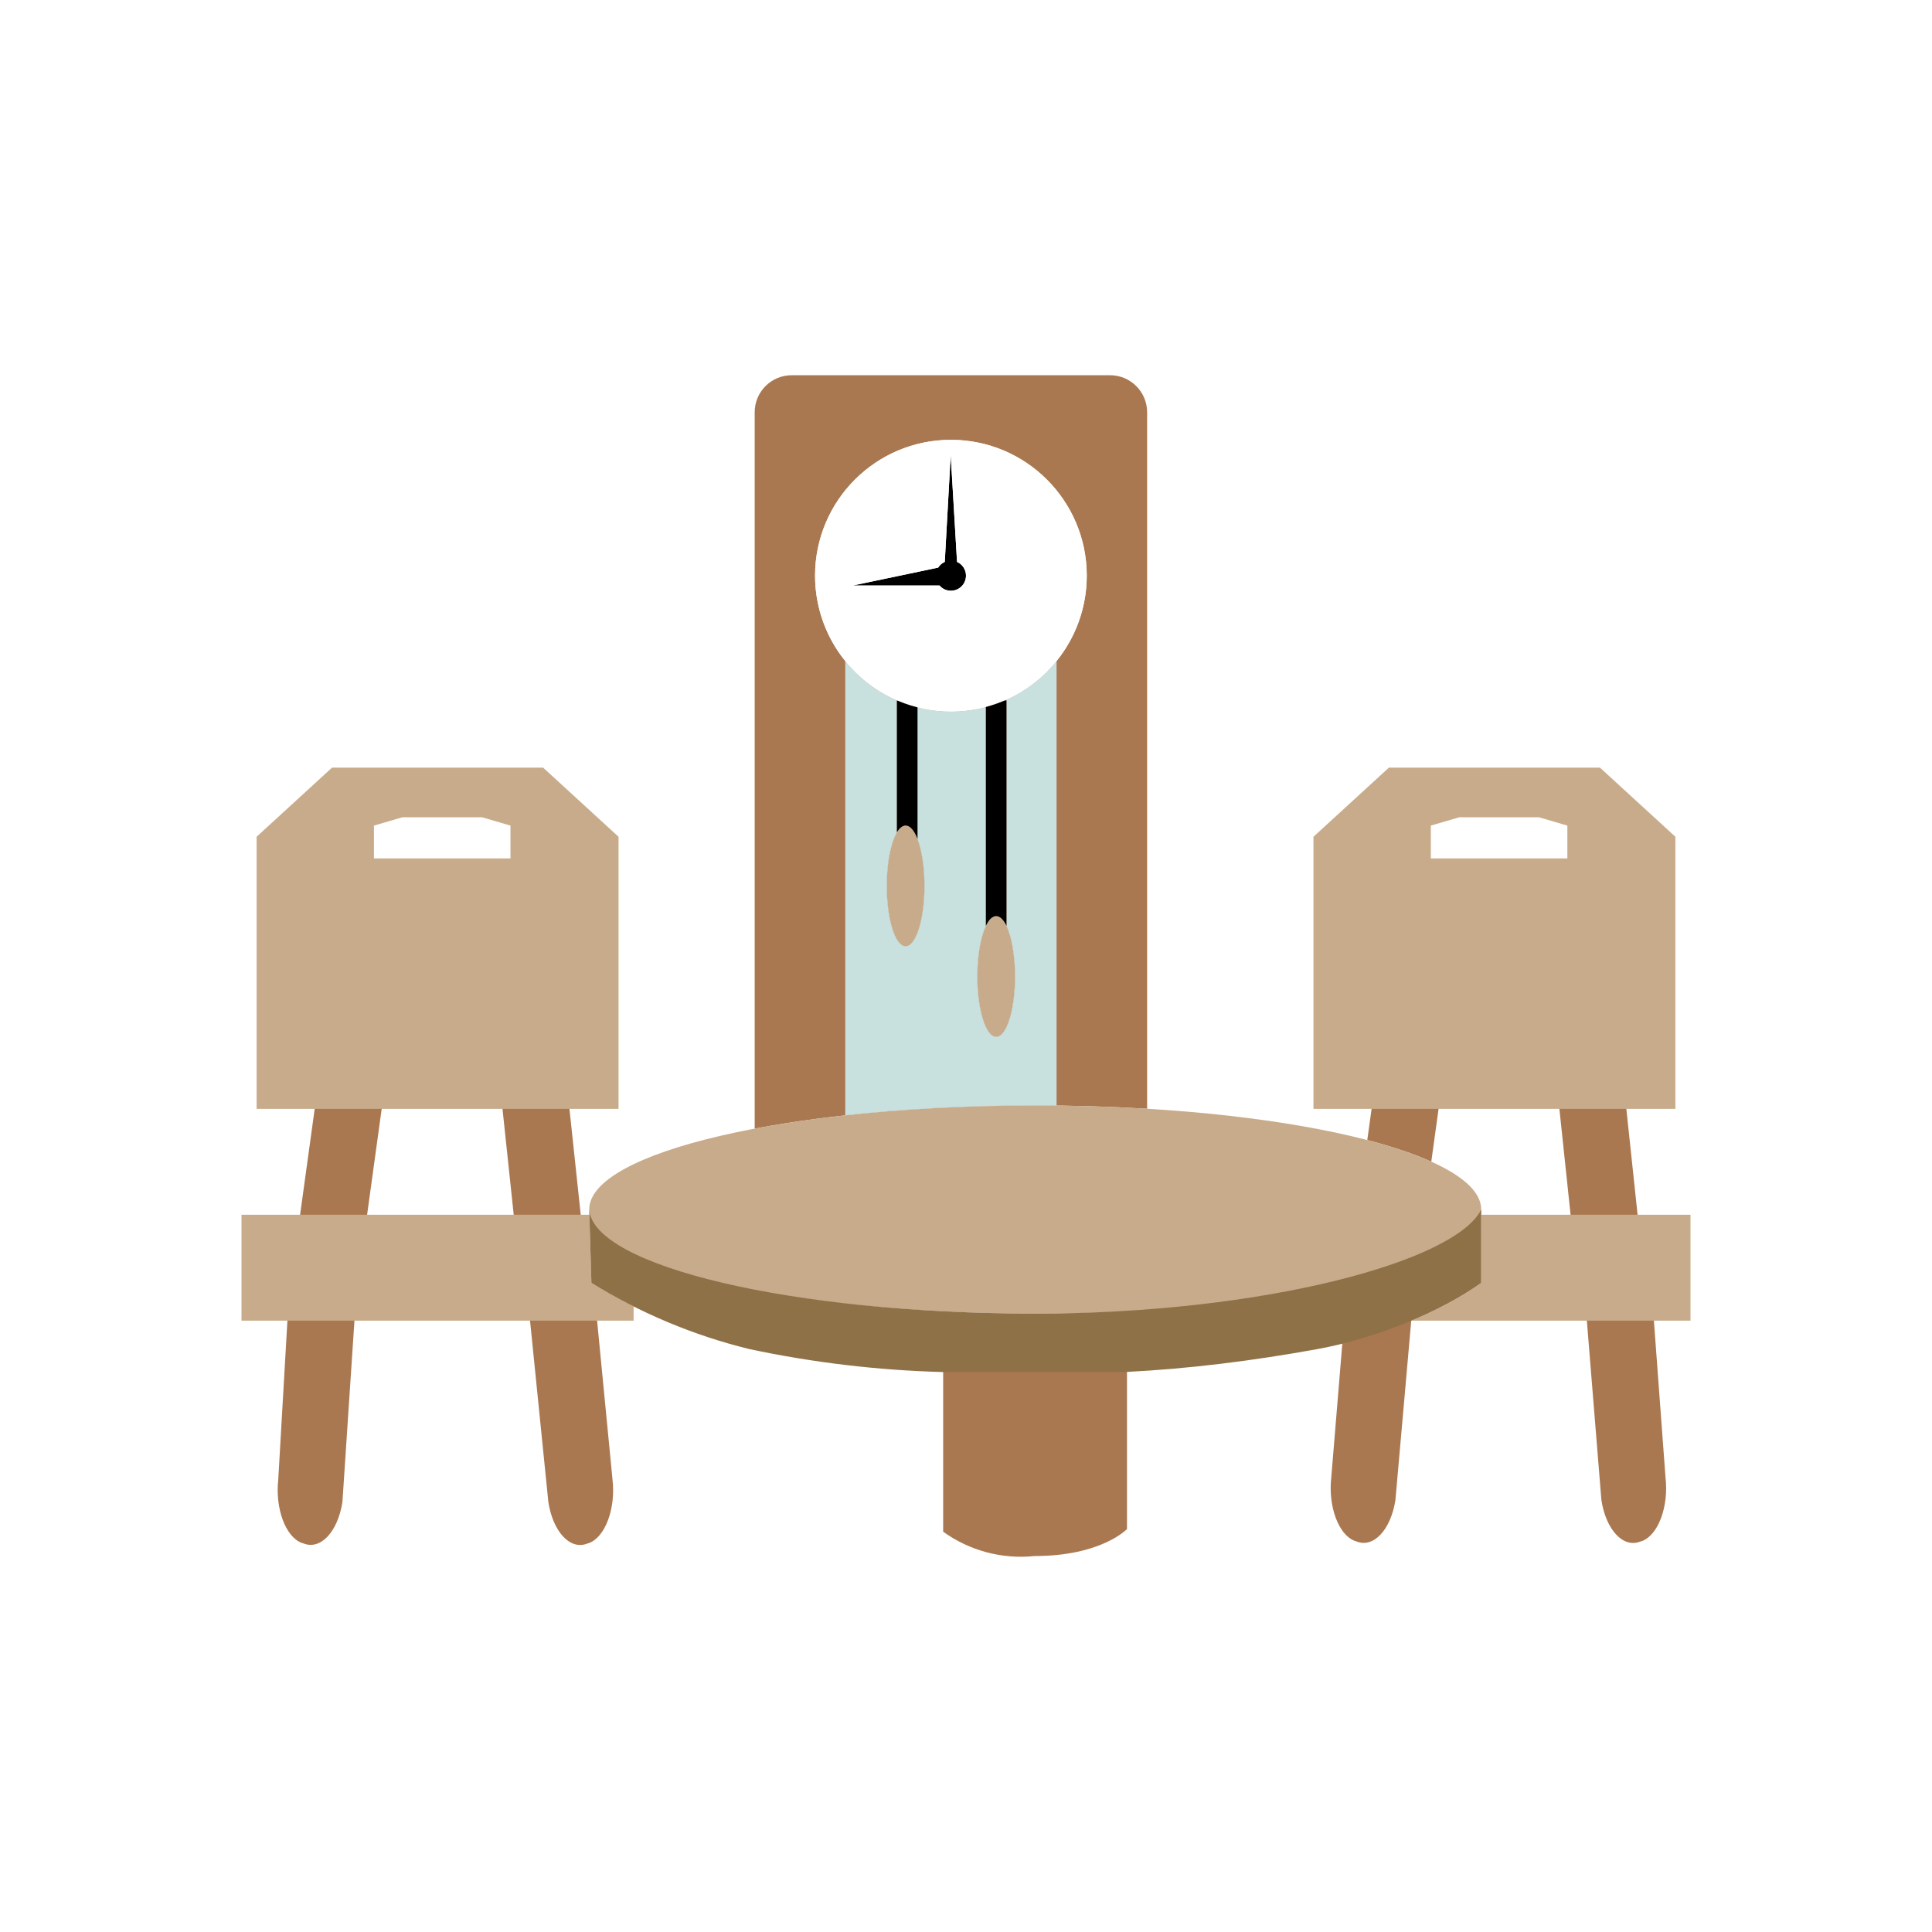
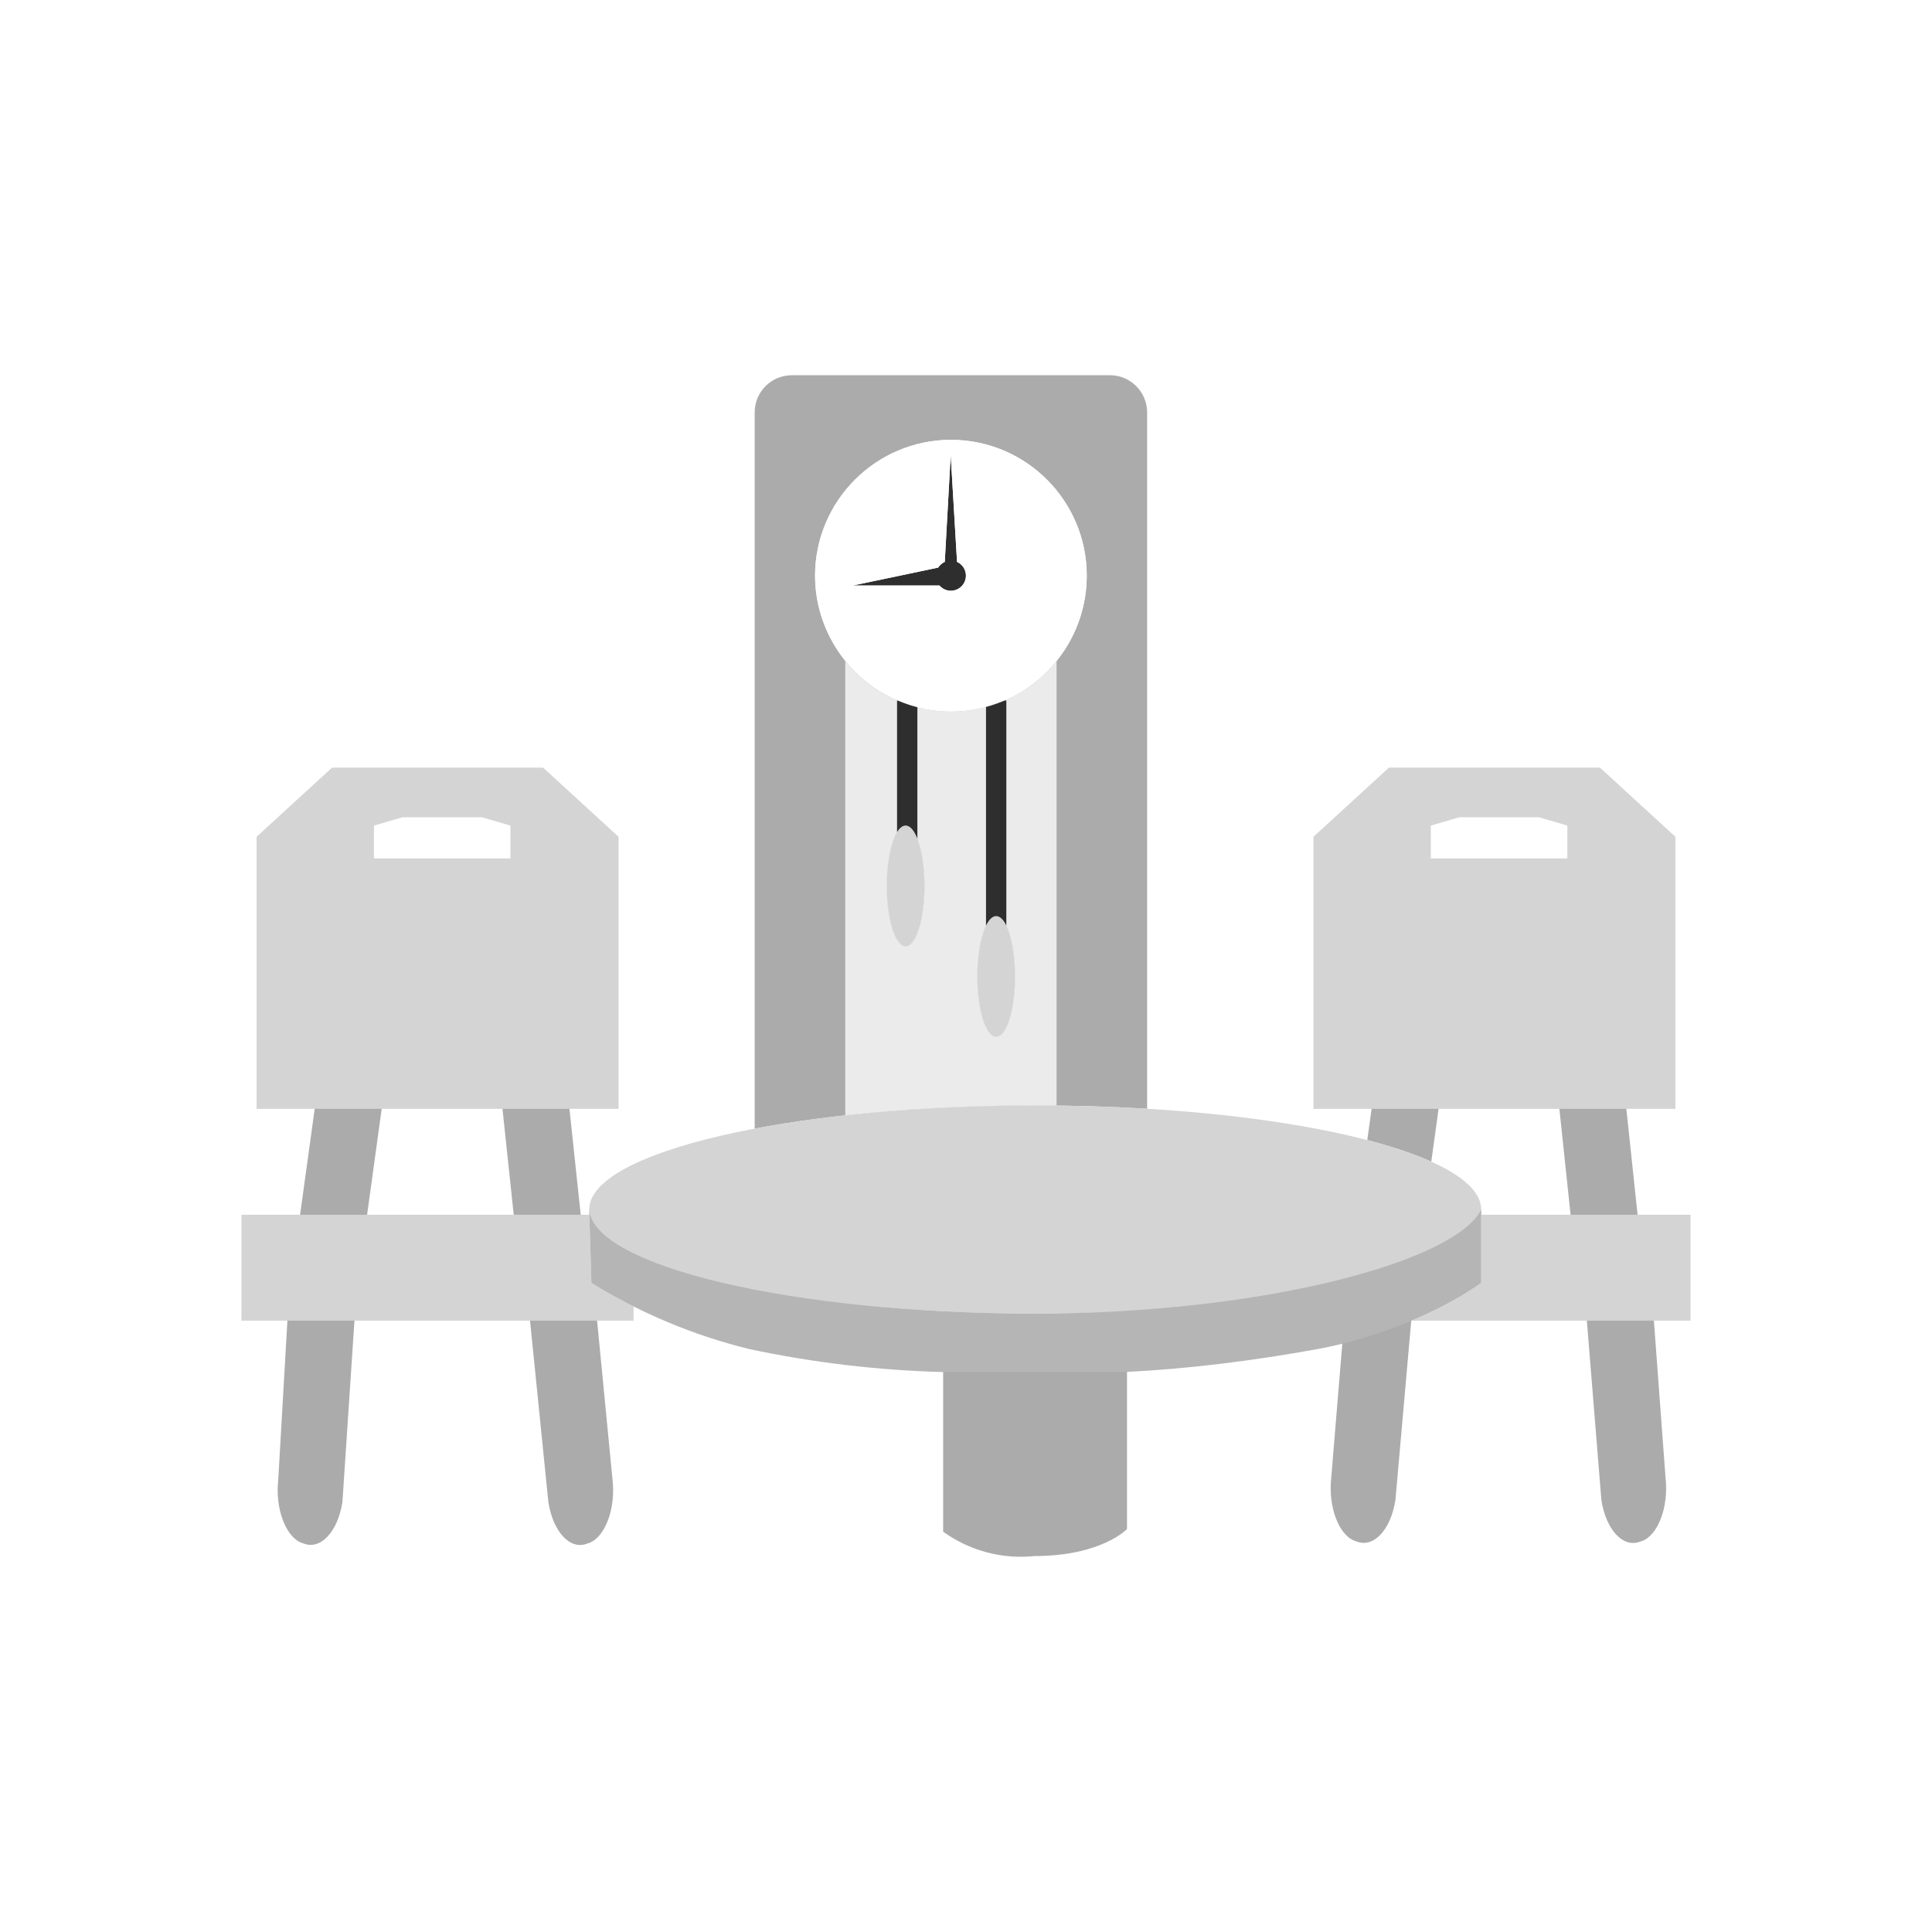
<svg xmlns="http://www.w3.org/2000/svg" xml:space="preserve" fill-rule="evenodd" stroke-linejoin="round" stroke-miterlimit="2" clip-rule="evenodd" viewBox="0 0 64 64">
  <g id="brown">
-     <path fill="#aa7850" d="M25 37.387V13.658a1.225 1.225 0 0 1 1.228-1.228h10.544A1.228 1.228 0 0 1 38 13.658v23.071a62.135 62.135 0 0 0-3.708-.11c-3.519 0-6.753.288-9.292.768ZM33.289 23.2A4.505 4.505 0 0 0 36 19.07c0-2.484-2.016-4.5-4.5-4.5a4.502 4.502 0 0 0-4.5 4.5 4.505 4.505 0 0 0 2.711 4.13v4.374c-.2.334-.336 1.003-.336 1.774 0 1.104.28 2 .625 2s.625-.896.625-2c0-.628-.091-1.189-.232-1.556v-4.36a4.488 4.488 0 0 0 2.266-.013v7.252c-.171.357-.284.975-.284 1.677 0 1.104.28 2 .625 2s.625-.896.625-2c0-.702-.113-1.32-.284-1.677V23.2h-.052Zm12.004 14.566.162-1.173h2.219l-.261 1.889c-.577-.26-1.291-.5-2.12-.716Zm1.469 5.843-.537 6.084c-.156.993-.729 1.598-1.293 1.368l-.06-.02c-.531-.202-.878-1.138-.773-2.086l.441-5.346h2.222Zm7.098-7.016.398 3.747h-2.22l-.396-3.747h2.218Zm.917 7.016.396 5.345c.108.949-.24 1.89-.773 2.093-.021.006-.042.014-.064.019-.564.225-1.134-.383-1.288-1.374l-.493-6.083h2.222Zm-43.026 0-.408 6.15c-.156.993-.729 1.598-1.293 1.368l-.06-.019c-.531-.202-.878-1.139-.773-2.087l.312-5.412h2.222ZM9.927 40.34l.517-3.747h2.219l-.516 3.747h-2.22Zm8.922-3.747.399 3.747h-2.22l-.397-3.747h2.218Zm.917 7.016.525 5.411c.108.949-.24 1.891-.773 2.093a1.57 1.57 0 0 1-.064.02c-.564.224-1.134-.384-1.289-1.375l-.621-6.149h2.222Zm11.477 7.13v-5.427h6.09v5.34s-.844.894-3.063.894a4.397 4.397 0 0 1-3.027-.807Z" />
-     <path fill="#c8ab8a" d="M20.989 43.276v.473H8V40.24h11.523l.068 2.257c.471.286.934.545 1.398.779Zm-.499-6.543H8.5v-9.014l2.498-2.289h6.994l2.498 2.289v9.014Zm-3.58-8.296v-1.088l-.942-.276h-2.639l-.942.276v1.088h4.523ZM49.067 40.24H56v3.509h-9.242c.884-.372 1.688-.806 2.309-1.252V40.24Zm6.433-3.507H43.51v-9.014l2.498-2.289h6.994l2.498 2.289v9.014Zm-3.579-8.296v-1.088l-.942-.276H48.34l-.942.276v1.088h4.523Zm-17.629 8.182c8.154 0 14.775 1.545 14.775 3.448s-6.621 3.447-14.775 3.447-14.774-1.544-14.774-3.447 6.62-3.448 14.774-3.448ZM30 27.348c.345 0 .625.896.625 2s-.28 2-.625 2-.625-.896-.625-2 .28-2 .625-2Zm3 3c.345 0 .625.896.625 2s-.28 2-.625 2-.625-.896-.625-2 .28-2 .625-2Z" />
-     <path fill="#8f7148" d="M19.518 40.067c.137 1.875 6.706 3.447 14.774 3.447 7.581 0 13.932-1.73 14.775-3.447v2.43c-1.315.944-3.451 1.836-5.439 2.196-2.11.382-4.239.653-6.381.758h-6.004a35.362 35.362 0 0 1-6.42-.761 18.202 18.202 0 0 1-5.232-2.193l-.073-2.43Z" />
+     <path fill="#ababab" d="M25 37.387V13.655a1.23 1.23 0 0 1 1.225-1.225h10.547c.674 0 1.228.554 1.228 1.228v23.071a61.98 61.98 0 0 0-3.708-.11c-3.519 0-6.753.288-9.292.768ZM33.289 23.2A4.513 4.513 0 0 0 36 19.07c0-2.484-2.016-4.5-4.5-4.5-2.468.001-4.499 2.032-4.5 4.5a4.513 4.513 0 0 0 2.711 4.13v4.374c-.2.334-.336 1.003-.336 1.774 0 1.104.28 2 .625 2s.625-.896.625-2c0-.628-.091-1.189-.232-1.556v-4.36c.744.19 1.524.185 2.266-.013v7.252c-.171.357-.284.975-.284 1.677 0 1.104.28 2 .625 2s.625-.896.625-2c0-.702-.113-1.32-.284-1.677V23.2h-.052Zm12.004 14.566.162-1.173h2.219l-.261 1.889c-.577-.26-1.291-.5-2.12-.716Zm1.469 5.843-.537 6.084c-.156.993-.729 1.598-1.293 1.368l-.06-.02c-.531-.202-.878-1.138-.773-2.086l.441-5.346h2.222Zm7.098-7.016.398 3.747h-2.22l-.396-3.747h2.218Zm.917 7.016.396 5.345c.108.949-.24 1.89-.773 2.093-.021.006-.042.014-.064.019-.564.225-1.134-.383-1.288-1.374l-.493-6.083h2.222Zm-43.026 0-.408 6.15c-.156.993-.729 1.598-1.293 1.368l-.06-.019c-.531-.202-.878-1.139-.773-2.087l.312-5.412h2.222ZM9.927 40.34l.517-3.747h2.219l-.516 3.747h-2.22Zm8.922-3.747.399 3.747h-2.22l-.397-3.747h2.218Zm.917 7.016.525 5.411c.108.949-.24 1.891-.773 2.093a1.57 1.57 0 0 1-.064.02c-.564.224-1.134-.384-1.289-1.375l-.621-6.149h2.222Zm11.477 7.13v-5.427h6.09v5.34s-.844.894-3.063.894a4.397 4.397 0 0 1-3.027-.807Z" />
+     <path fill="#d4d4d4" d="M20.989 43.276v.473H8V40.24h11.523l.068 2.257c.471.286.934.545 1.398.779Zm-.499-6.543H8.5v-9.014l2.498-2.289h6.994l2.498 2.289v9.014Zm-3.58-8.296v-1.088l-.942-.276h-2.639l-.942.276v1.088h4.523ZM49.067 40.24H56v3.509h-9.242c.884-.372 1.688-.806 2.309-1.252V40.24Zm6.433-3.507H43.51v-9.014l2.498-2.289h6.994l2.498 2.289v9.014Zm-3.579-8.296v-1.088l-.942-.276H48.34l-.942.276v1.088h4.523Zm-17.629 8.182c8.154 0 14.775 1.545 14.775 3.448s-6.621 3.447-14.775 3.447-14.774-1.544-14.774-3.447 6.62-3.448 14.774-3.448ZM30 27.348c.345 0 .625.896.625 2s-.28 2-.625 2-.625-.896-.625-2 .28-2 .625-2Zm3 3c.345 0 .625.896.625 2s-.28 2-.625 2-.625-.896-.625-2 .28-2 .625-2Z" />
+     <path fill="#b5b5b5" d="M19.518 40.067c.137 1.875 6.706 3.447 14.774 3.447 7.581 0 13.932-1.73 14.775-3.447v2.43c-1.315.944-3.451 1.836-5.439 2.196-2.11.382-4.239.653-6.381.758h-6.004a35.362 35.362 0 0 1-6.42-.761 18.202 18.202 0 0 1-5.232-2.193l-.073-2.43Z" />
  </g>
-   <g id="blue">
-     <path fill="#c8e0de" d="M35 21.897v14.726c-.235-.002-.47-.004-.708-.004-2.25 0-4.383.118-6.292.328v-15.05a4.517 4.517 0 0 0 1.711 1.303v4.374c-.2.334-.336 1.003-.336 1.774 0 1.104.28 2 .625 2s.625-.896.625-2c0-.628-.091-1.189-.232-1.556v-4.36a4.488 4.488 0 0 0 2.266-.013v7.252c-.171.357-.284.975-.284 1.677 0 1.104.28 2 .625 2s.625-.896.625-2c0-.702-.113-1.32-.284-1.677V23.2h-.052A4.517 4.517 0 0 0 35 21.897Z" />
-   </g>
-   <g id="black">
-     <path d="M29.711 27.574V23.2h.682v4.592c-.108-.278-.244-.444-.393-.444-.104 0-.202.082-.289.226Zm2.948 3.097V23.2h.682v7.471c-.098-.204-.215-.323-.341-.323-.126 0-.243.119-.341.323Zm-1.582-11.868a.507.507 0 0 1 .22-.19l.196-3.543.21 3.543a.5.5 0 1 1-.582.783H28.25l2.827-.593Z" />
+   <g id="grey">
+     <path fill="#2e2e2e" d="M29.711 27.574V23.2h.682v4.592c-.108-.278-.244-.444-.393-.444-.104 0-.202.082-.289.226Zm2.948 3.097V23.2h.682v7.471c-.098-.204-.215-.323-.341-.323-.126 0-.243.119-.341.323Zm-1.582-11.868a.507.507 0 0 1 .22-.19l.196-3.543.21 3.543a.501.501 0 0 1-.203.957.5.5 0 0 1-.379-.174H28.25l2.827-.593Z" />
  </g>
  <g id="white">
-     <path fill="#fefffe" d="M31.5 14.57c2.484 0 4.5 2.016 4.5 4.5s-2.016 4.5-4.5 4.5a4.502 4.502 0 0 1-4.5-4.5c0-2.484 2.016-4.5 4.5-4.5Zm-.423 4.233-2.827.593h2.871a.5.5 0 1 0 .582-.783l-.21-3.543-.196 3.543a.507.507 0 0 0-.22.19Z" />
+     <path fill="#fefffe" d="M31.5 14.57c2.484 0 4.5 2.016 4.5 4.5s-2.016 4.5-4.5 4.5c-2.468-.001-4.499-2.032-4.5-4.5 0-2.484 2.016-4.5 4.5-4.5Zm-.423 4.233-2.827.593h2.871a.5.5 0 1 0 .582-.783l-.21-3.543-.196 3.543a.507.507 0 0 0-.22.19Z" />
+     <path fill="#ebebeb" d="M35 21.897v14.726c-.235-.002-.47-.004-.708-.004-2.25 0-4.383.118-6.292.328v-15.05a4.51 4.51 0 0 0 1.711 1.303v4.374c-.2.334-.336 1.003-.336 1.774 0 1.104.28 2 .625 2s.625-.896.625-2c0-.628-.091-1.189-.232-1.556v-4.36c.744.19 1.524.185 2.266-.013v7.252c-.171.357-.284.975-.284 1.677 0 1.104.28 2 .625 2s.625-.896.625-2c0-.702-.113-1.32-.284-1.677V23.2h-.052A4.51 4.51 0 0 0 35 21.897Z" />
  </g>
</svg>
